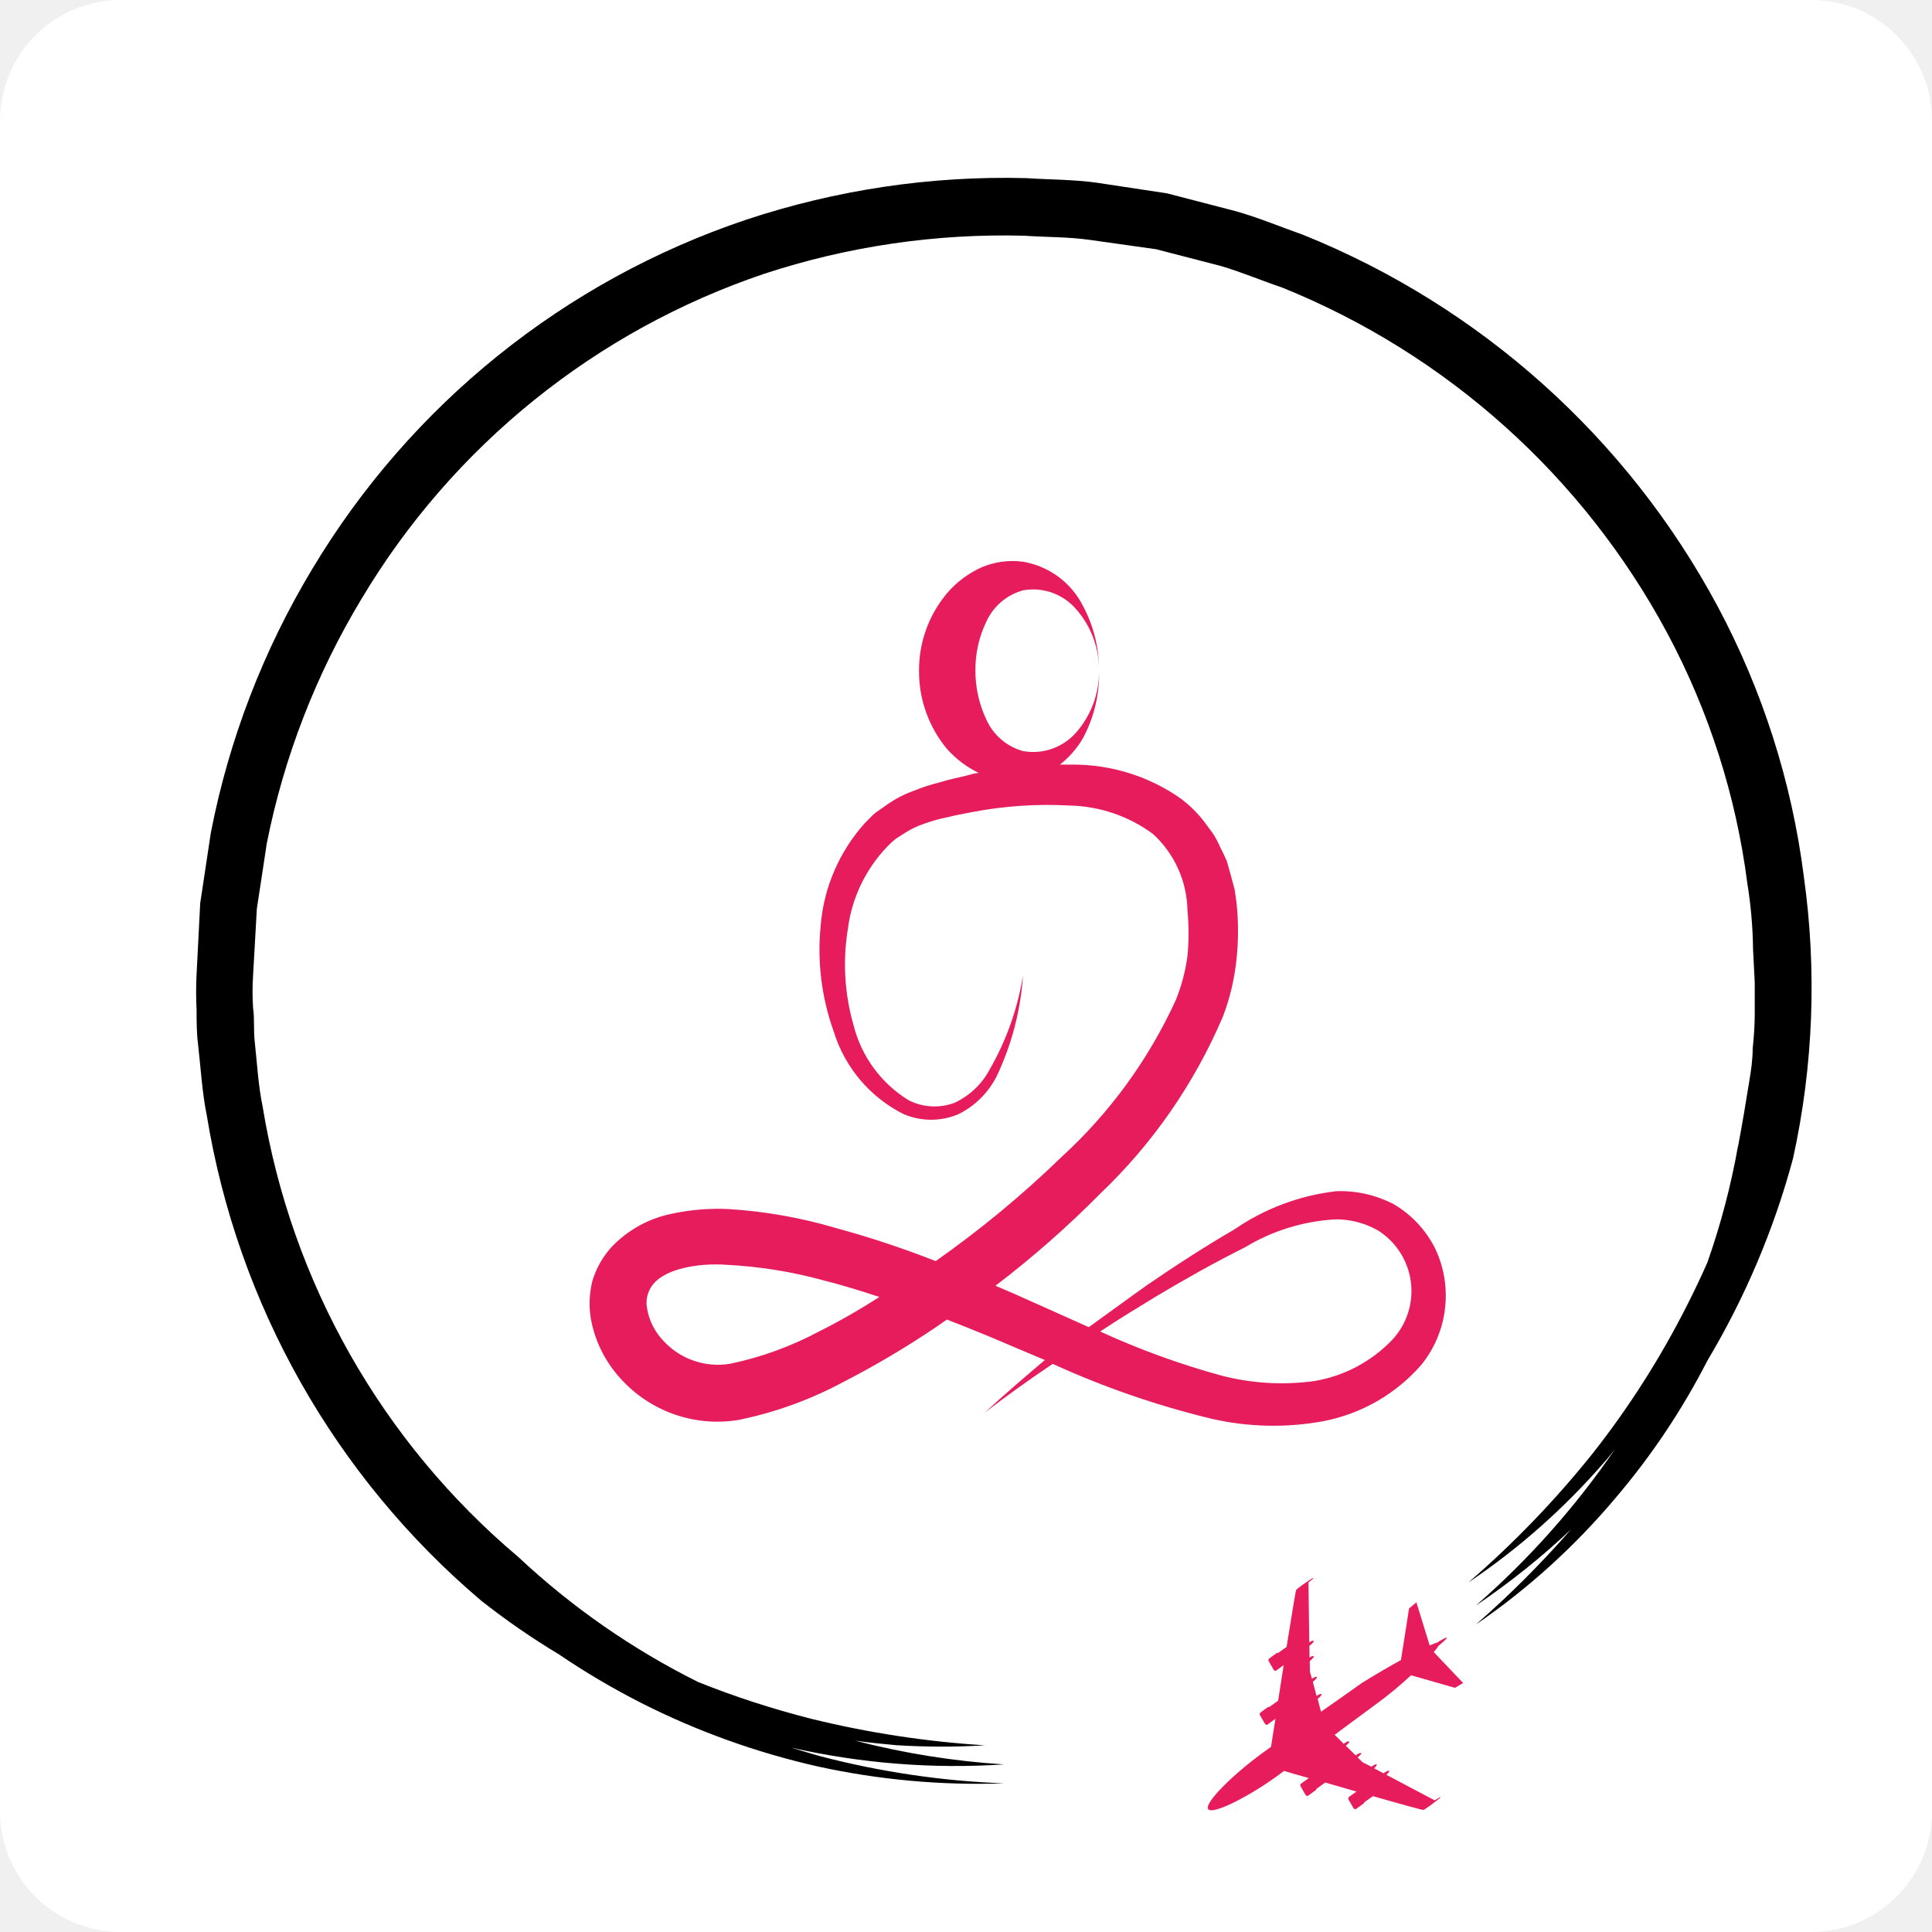
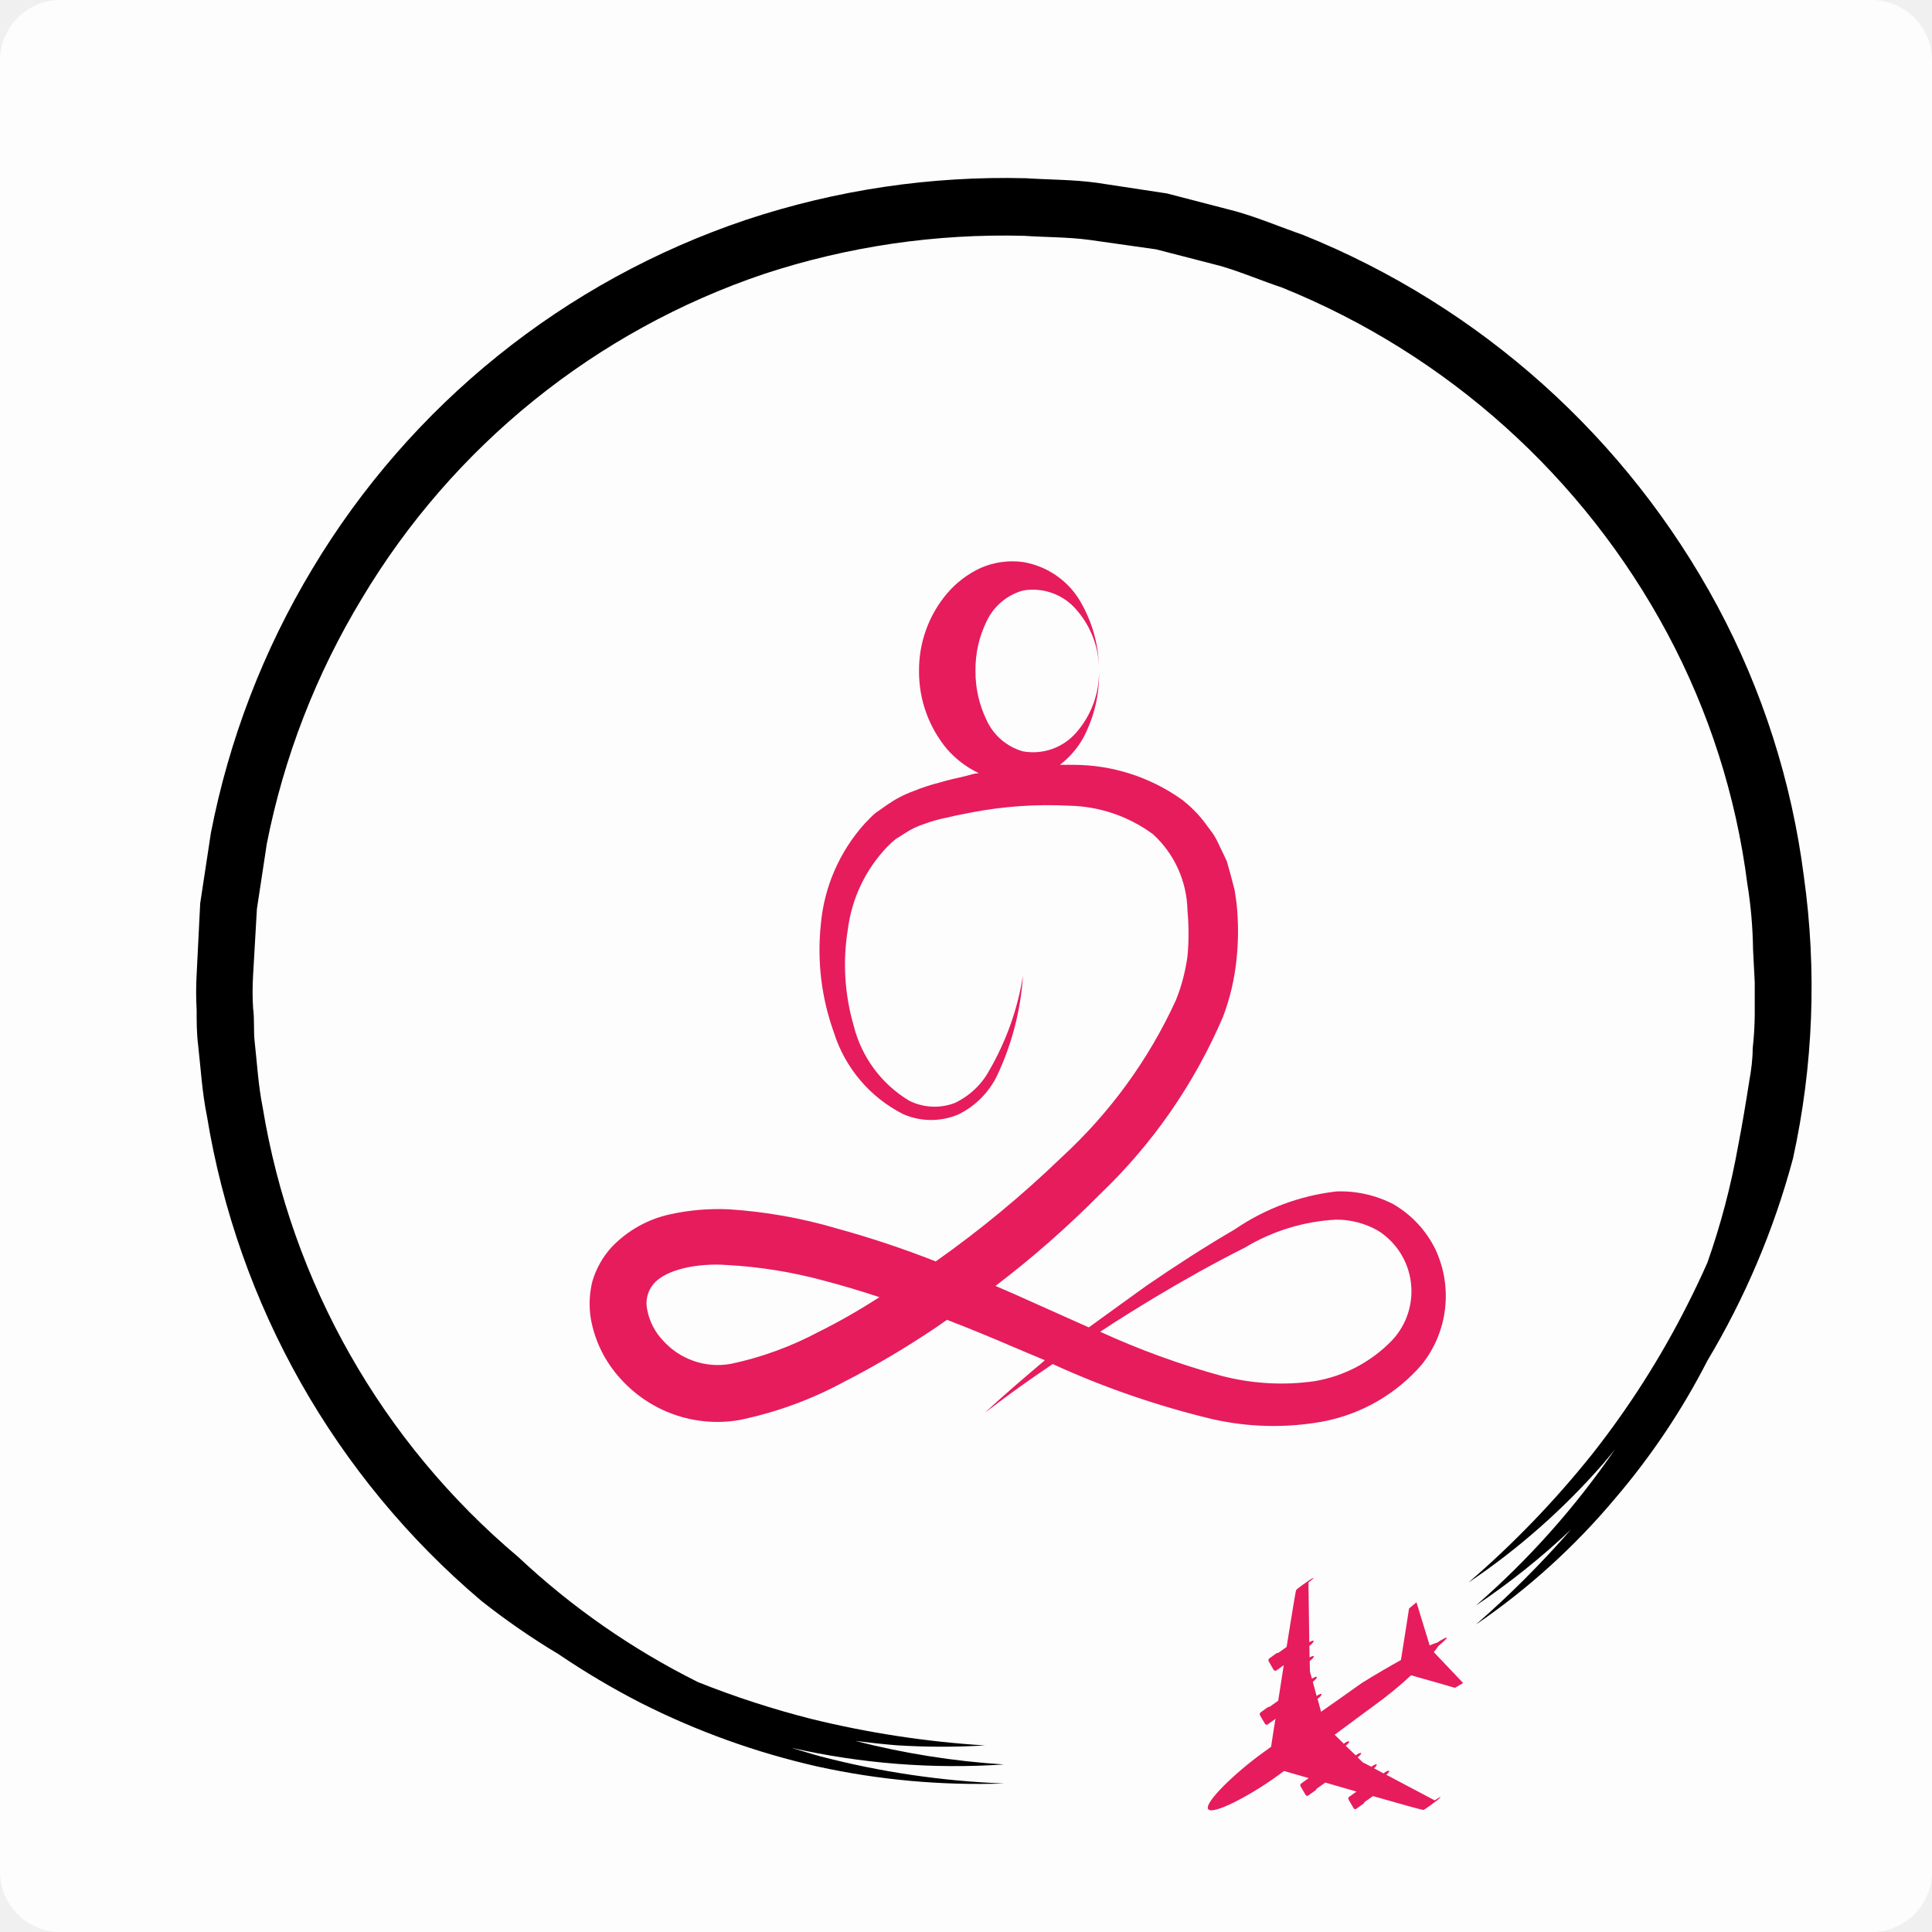
- <svg xmlns="http://www.w3.org/2000/svg" width="16" height="16" viewBox="0 0 16 16" fill="none">
-   <rect width="16" height="16" rx="1" fill="white" />
-   <path d="M14.938 7.254C14.838 6.473 14.596 5.717 14.225 5.022C13.476 3.625 12.26 2.536 10.79 1.944C10.604 1.879 10.423 1.802 10.234 1.749L9.664 1.601L9.082 1.513C8.888 1.486 8.69 1.488 8.494 1.475V1.475C7.708 1.455 6.925 1.572 6.178 1.82C4.675 2.325 3.401 3.351 2.586 4.712C2.18 5.386 1.896 6.125 1.746 6.897L1.658 7.48L1.628 8.068C1.623 8.166 1.623 8.265 1.628 8.363C1.628 8.461 1.628 8.558 1.641 8.656C1.663 8.851 1.674 9.048 1.713 9.24H1.713C1.969 10.806 2.775 12.23 3.985 13.256C4.189 13.417 4.403 13.565 4.626 13.699C4.844 13.847 5.071 13.981 5.306 14.101C5.771 14.337 6.264 14.514 6.772 14.629C7.278 14.74 7.797 14.787 8.315 14.769C7.801 14.75 7.29 14.674 6.792 14.544C6.712 14.522 6.635 14.497 6.552 14.473V14.473C7.13 14.604 7.723 14.651 8.315 14.612C7.899 14.586 7.487 14.52 7.084 14.416C7.197 14.431 7.309 14.443 7.422 14.453C7.667 14.468 7.912 14.469 8.157 14.454C7.672 14.424 7.189 14.35 6.717 14.234C6.399 14.153 6.086 14.052 5.782 13.93C5.238 13.659 4.736 13.31 4.292 12.894C3.164 11.943 2.413 10.62 2.175 9.164C2.138 8.985 2.129 8.802 2.109 8.621C2.099 8.531 2.109 8.438 2.096 8.349C2.09 8.257 2.09 8.166 2.096 8.075L2.127 7.527L2.209 6.987V6.987C2.351 6.269 2.618 5.582 2.996 4.956C3.752 3.691 4.934 2.738 6.33 2.267C7.024 2.039 7.752 1.933 8.482 1.952C8.664 1.965 8.847 1.961 9.028 1.987L9.574 2.064L10.104 2.201C10.278 2.251 10.447 2.324 10.62 2.382C11.985 2.934 13.113 3.947 13.808 5.244C14.153 5.889 14.378 6.592 14.471 7.318C14.5 7.498 14.516 7.68 14.518 7.862L14.532 8.135V8.409C14.531 8.5 14.525 8.592 14.515 8.683C14.515 8.772 14.502 8.864 14.487 8.953C14.458 9.134 14.428 9.314 14.394 9.493H14.393C14.335 9.82 14.25 10.142 14.14 10.455C14.088 10.573 14.033 10.688 13.975 10.803C13.754 11.241 13.491 11.655 13.188 12.039C12.879 12.425 12.535 12.782 12.161 13.105C12.576 12.826 12.952 12.493 13.28 12.116C13.314 12.079 13.344 12.039 13.375 12.001C13.047 12.48 12.66 12.915 12.223 13.296C12.502 13.108 12.765 12.897 13.01 12.666C12.766 12.946 12.503 13.209 12.223 13.453C12.653 13.159 13.041 12.807 13.377 12.408C13.675 12.059 13.931 11.676 14.14 11.268C14.452 10.745 14.691 10.182 14.849 9.594C15.018 8.826 15.048 8.034 14.938 7.255L14.938 7.254Z" fill="black" />
-   <path d="M11.539 9.971C11.393 9.896 11.231 9.859 11.067 9.865C10.764 9.9 10.475 10.008 10.225 10.18C9.976 10.325 9.735 10.481 9.499 10.643C9.341 10.755 9.184 10.871 9.017 10.991L8.559 10.786C8.456 10.739 8.351 10.693 8.244 10.648H8.244C8.55 10.415 8.839 10.161 9.11 9.887C9.546 9.472 9.892 8.972 10.128 8.418C10.186 8.266 10.223 8.108 10.24 7.946C10.257 7.789 10.257 7.631 10.24 7.474L10.225 7.368L10.193 7.249L10.16 7.131C10.143 7.091 10.124 7.053 10.105 7.016C10.088 6.977 10.069 6.939 10.046 6.904L9.969 6.8C9.917 6.733 9.856 6.673 9.788 6.62C9.525 6.432 9.21 6.332 8.886 6.332H8.778C8.856 6.271 8.922 6.195 8.971 6.109C9.061 5.939 9.106 5.75 9.102 5.558C9.103 5.743 9.036 5.923 8.915 6.063C8.805 6.19 8.637 6.25 8.472 6.22C8.337 6.183 8.225 6.086 8.168 5.958C8.108 5.831 8.077 5.692 8.078 5.551C8.077 5.411 8.108 5.272 8.17 5.145C8.228 5.019 8.339 4.926 8.472 4.889C8.637 4.859 8.804 4.919 8.913 5.046C9.037 5.187 9.104 5.37 9.102 5.558C9.103 5.368 9.057 5.181 8.967 5.015C8.869 4.822 8.685 4.688 8.472 4.652C8.353 4.636 8.232 4.653 8.123 4.701C8.015 4.751 7.919 4.823 7.842 4.914C7.691 5.094 7.609 5.322 7.611 5.558C7.61 5.793 7.692 6.021 7.842 6.202C7.916 6.285 8.006 6.353 8.107 6.402C8.071 6.402 8.033 6.416 7.997 6.425C7.924 6.442 7.852 6.457 7.783 6.479C7.708 6.497 7.636 6.521 7.565 6.55C7.489 6.577 7.416 6.615 7.35 6.661L7.249 6.732C7.217 6.757 7.192 6.789 7.162 6.817H7.162C6.952 7.051 6.823 7.347 6.797 7.661C6.766 7.961 6.804 8.264 6.906 8.547C6.998 8.842 7.206 9.087 7.482 9.226C7.628 9.289 7.794 9.289 7.94 9.226C8.076 9.158 8.187 9.047 8.255 8.911C8.379 8.649 8.453 8.366 8.472 8.077C8.428 8.354 8.333 8.621 8.192 8.864C8.128 8.982 8.027 9.076 7.905 9.133C7.782 9.179 7.645 9.172 7.527 9.113C7.299 8.974 7.134 8.75 7.069 8.491C6.994 8.231 6.978 7.958 7.022 7.691C7.055 7.434 7.171 7.194 7.351 7.008C7.372 6.986 7.395 6.965 7.419 6.946L7.496 6.897C7.545 6.865 7.598 6.84 7.653 6.822C7.716 6.799 7.78 6.781 7.846 6.768C7.912 6.751 7.979 6.74 8.047 6.726V6.726C8.313 6.675 8.584 6.656 8.855 6.671C9.105 6.676 9.348 6.758 9.549 6.907C9.726 7.069 9.829 7.297 9.834 7.537C9.846 7.664 9.846 7.792 9.834 7.919C9.817 8.043 9.785 8.165 9.738 8.281C9.513 8.773 9.192 9.215 8.793 9.58C8.468 9.895 8.119 10.184 7.749 10.444C7.48 10.338 7.205 10.247 6.926 10.171C6.636 10.085 6.338 10.032 6.036 10.013C5.874 10.005 5.711 10.019 5.552 10.054C5.365 10.094 5.195 10.19 5.064 10.328C4.991 10.409 4.937 10.504 4.906 10.608C4.881 10.708 4.876 10.812 4.892 10.914C4.924 11.1 5.009 11.273 5.136 11.413C5.382 11.689 5.753 11.82 6.118 11.759C6.421 11.697 6.713 11.591 6.986 11.444C7.251 11.308 7.507 11.156 7.754 10.989L7.842 10.928C8.025 10.999 8.209 11.074 8.392 11.153L8.653 11.263C8.483 11.408 8.315 11.55 8.157 11.698C8.34 11.557 8.527 11.423 8.718 11.295C9.141 11.488 9.583 11.641 10.036 11.75C10.338 11.819 10.652 11.826 10.958 11.77C11.276 11.709 11.564 11.543 11.775 11.298C11.881 11.165 11.948 11.004 11.967 10.835C11.987 10.666 11.959 10.495 11.886 10.341C11.809 10.186 11.688 10.057 11.539 9.971ZM6.784 11.026C6.554 11.149 6.308 11.239 6.052 11.293C5.844 11.33 5.632 11.257 5.49 11.1C5.423 11.028 5.377 10.939 5.36 10.843C5.343 10.768 5.363 10.691 5.412 10.632C5.511 10.512 5.772 10.456 6.024 10.475C6.29 10.489 6.554 10.531 6.811 10.601C6.969 10.641 7.126 10.689 7.283 10.741C7.129 10.84 6.959 10.939 6.784 11.026ZM11.53 11.096C11.357 11.276 11.132 11.396 10.886 11.437C10.627 11.473 10.364 11.457 10.111 11.391C9.769 11.297 9.434 11.175 9.111 11.027C9.26 10.928 9.417 10.832 9.565 10.742C9.809 10.596 10.056 10.457 10.308 10.331H10.308C10.537 10.192 10.797 10.112 11.065 10.098C11.187 10.098 11.306 10.13 11.412 10.19C11.561 10.284 11.661 10.44 11.684 10.615C11.707 10.791 11.65 10.967 11.53 11.096Z" fill="#E61C5D" />
-   <path d="M10.459 14.515C10.229 14.681 9.973 14.927 10.005 14.981C10.037 15.035 10.343 14.878 10.573 14.711C10.594 14.695 10.614 14.681 10.634 14.666C10.67 14.677 10.745 14.699 10.842 14.726C10.841 14.726 10.838 14.726 10.838 14.726L10.775 14.771C10.768 14.776 10.766 14.789 10.773 14.797L10.811 14.863C10.816 14.873 10.826 14.876 10.835 14.87L10.897 14.825C10.897 14.825 10.902 14.819 10.903 14.814L10.975 14.762C11.057 14.786 11.146 14.812 11.234 14.837L11.173 14.88C11.165 14.886 11.164 14.899 11.17 14.907L11.208 14.973C11.214 14.983 11.224 14.986 11.232 14.98L11.294 14.935C11.294 14.935 11.299 14.929 11.301 14.924L11.37 14.875C11.594 14.939 11.781 14.991 11.788 14.989C11.804 14.985 11.893 14.916 11.893 14.916C11.915 14.9 11.93 14.886 11.93 14.883C11.928 14.88 11.903 14.896 11.882 14.91L11.481 14.698C11.497 14.684 11.507 14.671 11.505 14.666C11.501 14.66 11.481 14.669 11.46 14.684L11.458 14.686L11.379 14.644C11.394 14.632 11.404 14.618 11.401 14.613C11.398 14.607 11.378 14.616 11.357 14.631L11.285 14.595L11.243 14.554C11.262 14.539 11.275 14.524 11.273 14.519C11.269 14.513 11.249 14.521 11.228 14.537L11.227 14.537L11.145 14.457C11.163 14.443 11.177 14.428 11.173 14.423C11.169 14.416 11.149 14.425 11.128 14.441L11.053 14.367C11.206 14.254 11.266 14.208 11.38 14.125C11.495 14.042 11.6 13.954 11.686 13.874C11.808 13.908 12.049 13.978 12.049 13.978L12.117 13.938L11.874 13.682C11.891 13.661 11.904 13.645 11.912 13.631C11.957 13.594 11.984 13.568 11.982 13.563C11.979 13.558 11.948 13.574 11.9 13.604C11.886 13.607 11.866 13.616 11.84 13.627L11.73 13.27L11.669 13.321C11.669 13.321 11.624 13.614 11.602 13.748C11.505 13.801 11.394 13.866 11.278 13.938C11.136 14.04 11.072 14.083 10.94 14.176L10.912 14.069C10.934 14.053 10.948 14.036 10.944 14.03C10.942 14.025 10.924 14.031 10.903 14.045L10.872 13.927L10.873 13.927C10.895 13.911 10.909 13.893 10.906 13.888C10.903 13.883 10.884 13.889 10.865 13.903L10.848 13.844L10.847 13.756C10.868 13.74 10.883 13.723 10.879 13.716C10.877 13.711 10.862 13.716 10.845 13.727L10.844 13.629L10.846 13.629C10.868 13.613 10.882 13.595 10.879 13.589C10.876 13.584 10.86 13.589 10.843 13.601L10.836 13.105C10.856 13.09 10.879 13.071 10.878 13.069C10.876 13.066 10.858 13.076 10.836 13.091C10.836 13.091 10.743 13.154 10.734 13.168C10.73 13.174 10.696 13.386 10.655 13.639L10.585 13.689C10.585 13.689 10.577 13.688 10.573 13.69L10.511 13.735C10.503 13.74 10.502 13.753 10.509 13.761L10.547 13.827C10.552 13.837 10.562 13.84 10.57 13.834L10.631 13.79C10.616 13.89 10.6 13.99 10.585 14.084L10.513 14.136C10.513 14.136 10.505 14.135 10.501 14.137L10.439 14.182C10.431 14.187 10.43 14.2 10.437 14.209L10.475 14.274C10.48 14.284 10.49 14.287 10.498 14.281L10.56 14.236C10.56 14.236 10.561 14.234 10.563 14.232C10.546 14.34 10.533 14.425 10.526 14.467C10.507 14.481 10.486 14.496 10.464 14.511L10.459 14.515Z" fill="#E61C5D" />
+ <svg xmlns="http://www.w3.org/2000/svg" width="32" height="32" viewBox="0 0 32 32" fill="none">
+   <rect width="32" height="32" rx="1" fill="#FDFDFD" />
+   <path d="M29.877 14.511C29.676 12.948 29.193 11.435 28.45 10.046C26.951 7.253 24.52 5.074 21.58 3.89C21.208 3.761 20.846 3.607 20.468 3.5L19.328 3.204L18.163 3.027C17.776 2.974 17.379 2.977 16.989 2.952V2.952C15.417 2.912 13.85 3.145 12.357 3.641C9.349 4.652 6.801 6.703 5.171 9.426C4.361 10.773 3.793 12.252 3.493 13.796L3.316 14.961L3.257 16.139C3.246 16.335 3.246 16.532 3.257 16.728C3.257 16.923 3.257 17.118 3.282 17.313C3.326 17.704 3.348 18.097 3.427 18.482H3.427C3.938 21.614 5.549 24.462 7.971 26.514C8.378 26.836 8.806 27.132 9.252 27.399C9.689 27.695 10.143 27.965 10.612 28.205C11.543 28.676 12.527 29.03 13.544 29.26C14.557 29.482 15.594 29.576 16.63 29.54C15.601 29.501 14.58 29.35 13.585 29.09C13.424 29.046 13.27 28.996 13.103 28.948V28.948C14.259 29.211 15.447 29.304 16.63 29.225C15.798 29.173 14.974 29.042 14.167 28.835C14.394 28.863 14.617 28.888 14.844 28.907C15.334 28.938 15.825 28.939 16.315 28.91C15.343 28.85 14.379 28.702 13.434 28.47C12.797 28.308 12.173 28.105 11.563 27.862C10.475 27.32 9.471 26.622 8.585 25.79C6.328 23.889 4.825 21.243 4.349 18.331C4.277 17.972 4.258 17.607 4.217 17.244C4.198 17.065 4.217 16.879 4.192 16.7C4.181 16.517 4.181 16.334 4.192 16.152L4.255 15.056L4.419 13.976V13.976C4.702 12.54 5.235 11.166 5.993 9.914C7.504 7.384 9.867 5.477 12.659 4.536C14.047 4.08 15.504 3.867 16.964 3.906C17.329 3.931 17.694 3.925 18.056 3.975L19.149 4.13L20.207 4.403C20.557 4.504 20.893 4.649 21.24 4.765C23.969 5.87 26.225 7.895 27.616 10.49C28.306 11.78 28.756 13.186 28.941 14.637C29 14.998 29.031 15.362 29.036 15.727L29.064 16.271V16.819C29.062 17.002 29.05 17.185 29.03 17.367C29.03 17.547 29.005 17.729 28.973 17.909C28.916 18.271 28.857 18.63 28.787 18.989H28.787C28.67 19.643 28.501 20.286 28.28 20.913C28.176 21.149 28.066 21.379 27.95 21.608C27.509 22.483 26.981 23.311 26.375 24.081C25.758 24.853 25.071 25.567 24.322 26.212C25.152 25.654 25.904 24.989 26.561 24.235C26.627 24.159 26.687 24.08 26.75 24.005C26.094 24.962 25.32 25.831 24.445 26.593C25.004 26.218 25.53 25.797 26.02 25.334C25.531 25.894 25.005 26.42 24.445 26.908C25.306 26.32 26.083 25.617 26.753 24.817C27.349 24.119 27.862 23.354 28.28 22.537C28.905 21.492 29.382 20.366 29.697 19.19C30.035 17.654 30.096 16.069 29.877 14.511L29.877 14.511Z" fill="black" />
+   <path d="M23.078 19.945C22.787 19.795 22.461 19.722 22.134 19.734C21.529 19.804 20.951 20.02 20.449 20.364C19.951 20.654 19.47 20.966 18.997 21.29C18.682 21.514 18.367 21.747 18.034 21.986L17.117 21.576C16.913 21.482 16.702 21.391 16.488 21.299H16.488C17.1 20.834 17.679 20.325 18.22 19.779C19.091 18.948 19.784 17.948 20.257 16.841C20.372 16.537 20.447 16.219 20.48 15.896C20.514 15.582 20.514 15.265 20.48 14.951L20.449 14.741L20.386 14.501L20.32 14.265C20.285 14.187 20.247 14.111 20.21 14.035C20.177 13.957 20.138 13.883 20.093 13.812L19.939 13.604C19.834 13.47 19.712 13.349 19.577 13.245C19.05 12.869 18.419 12.667 17.773 12.668H17.555C17.713 12.547 17.845 12.395 17.942 12.222C18.122 11.882 18.212 11.503 18.204 11.119C18.206 11.491 18.073 11.85 17.829 12.13C17.611 12.384 17.274 12.504 16.944 12.445C16.674 12.369 16.451 12.176 16.337 11.919C16.215 11.666 16.154 11.388 16.157 11.107C16.154 10.825 16.216 10.547 16.34 10.294C16.456 10.043 16.677 9.855 16.944 9.781C17.273 9.723 17.608 9.843 17.826 10.096C18.075 10.378 18.209 10.743 18.204 11.119C18.206 10.74 18.113 10.367 17.933 10.033C17.737 9.648 17.37 9.38 16.944 9.309C16.707 9.277 16.465 9.31 16.245 9.406C16.03 9.505 15.838 9.65 15.685 9.831C15.381 10.191 15.217 10.648 15.222 11.119C15.22 11.59 15.384 12.045 15.685 12.407C15.832 12.575 16.012 12.711 16.214 12.807C16.141 12.807 16.066 12.835 15.993 12.854C15.849 12.889 15.704 12.917 15.565 12.961C15.417 12.998 15.272 13.045 15.131 13.103C14.978 13.158 14.833 13.234 14.699 13.327L14.498 13.468C14.435 13.518 14.384 13.582 14.325 13.638H14.325C13.903 14.106 13.646 14.699 13.594 15.326C13.533 15.926 13.607 16.531 13.811 17.099C13.996 17.688 14.412 18.178 14.964 18.456C15.256 18.582 15.588 18.582 15.88 18.456C16.153 18.32 16.374 18.099 16.51 17.826C16.759 17.302 16.906 16.736 16.944 16.157C16.856 16.712 16.666 17.246 16.384 17.732C16.255 17.968 16.054 18.156 15.811 18.27C15.564 18.363 15.29 18.348 15.055 18.229C14.597 17.952 14.268 17.505 14.139 16.986C13.988 16.466 13.956 15.919 14.044 15.386C14.111 14.871 14.342 14.392 14.702 14.019C14.744 13.975 14.79 13.934 14.838 13.896L14.992 13.799C15.089 13.734 15.195 13.683 15.307 13.648C15.432 13.601 15.56 13.565 15.691 13.541C15.823 13.506 15.959 13.484 16.094 13.456V13.456C16.626 13.354 17.169 13.317 17.709 13.345C18.21 13.355 18.695 13.52 19.098 13.818C19.452 14.142 19.658 14.597 19.668 15.077C19.692 15.332 19.692 15.588 19.668 15.842C19.634 16.091 19.57 16.334 19.476 16.567C19.026 17.55 18.384 18.433 17.587 19.165C16.936 19.794 16.238 20.372 15.499 20.893C14.96 20.681 14.411 20.498 13.852 20.345C13.273 20.174 12.676 20.069 12.073 20.03C11.748 20.015 11.421 20.042 11.103 20.112C10.73 20.192 10.39 20.383 10.127 20.66C9.981 20.821 9.874 21.013 9.812 21.221C9.762 21.42 9.753 21.628 9.784 21.831C9.848 22.204 10.017 22.55 10.272 22.829C10.765 23.383 11.506 23.644 12.237 23.522C12.843 23.398 13.427 23.186 13.972 22.892C14.502 22.62 15.015 22.316 15.509 21.983L15.685 21.86C16.05 22.001 16.418 22.152 16.784 22.31L17.306 22.53C16.966 22.82 16.629 23.103 16.314 23.399C16.68 23.118 17.053 22.849 17.436 22.593C18.283 22.981 19.166 23.285 20.071 23.503C20.677 23.642 21.305 23.656 21.916 23.544C22.552 23.422 23.128 23.09 23.55 22.6C23.763 22.333 23.896 22.013 23.935 21.674C23.974 21.336 23.917 20.993 23.771 20.685C23.618 20.376 23.377 20.119 23.078 19.945ZM13.569 22.055C13.108 22.301 12.616 22.482 12.105 22.59C11.688 22.665 11.263 22.518 10.981 22.203C10.846 22.061 10.755 21.883 10.719 21.69C10.687 21.541 10.725 21.385 10.823 21.268C11.022 21.029 11.544 20.915 12.048 20.953C12.58 20.982 13.108 21.067 13.623 21.205C13.937 21.287 14.252 21.381 14.567 21.485C14.258 21.684 13.918 21.882 13.569 22.055ZM23.06 22.197C22.715 22.556 22.263 22.795 21.772 22.877C21.255 22.95 20.728 22.919 20.223 22.786C19.537 22.598 18.869 22.354 18.223 22.058C18.519 21.86 18.834 21.668 19.13 21.488C19.618 21.196 20.112 20.919 20.616 20.666H20.616C21.075 20.389 21.595 20.229 22.131 20.201C22.374 20.2 22.612 20.263 22.824 20.383C23.123 20.572 23.323 20.884 23.368 21.234C23.414 21.585 23.301 21.938 23.06 22.197Z" fill="#E61C5D" />
+   <path d="M20.917 29.031C20.458 29.362 19.946 29.855 20.01 29.963C20.073 30.071 20.686 29.755 21.146 29.422C21.187 29.391 21.229 29.362 21.268 29.333C21.34 29.354 21.491 29.398 21.683 29.453C21.681 29.453 21.677 29.452 21.675 29.452L21.551 29.541C21.535 29.551 21.532 29.577 21.546 29.595L21.622 29.725C21.633 29.745 21.653 29.752 21.669 29.739L21.793 29.651C21.793 29.651 21.803 29.637 21.806 29.628L21.951 29.525C22.114 29.572 22.292 29.623 22.468 29.674L22.346 29.761C22.33 29.771 22.328 29.797 22.341 29.815L22.417 29.945C22.427 29.965 22.448 29.972 22.464 29.96L22.588 29.871C22.588 29.871 22.598 29.858 22.601 29.848L22.741 29.749C23.188 29.877 23.563 29.982 23.576 29.978C23.608 29.97 23.786 29.832 23.786 29.832C23.83 29.801 23.861 29.771 23.859 29.766C23.855 29.761 23.805 29.791 23.764 29.82L22.962 29.396C22.995 29.369 23.014 29.343 23.009 29.333C23.002 29.32 22.962 29.337 22.92 29.369L22.916 29.373L22.758 29.288C22.788 29.263 22.808 29.237 22.803 29.227C22.796 29.214 22.755 29.232 22.714 29.263L22.57 29.189L22.487 29.107C22.524 29.078 22.55 29.048 22.545 29.038C22.538 29.025 22.498 29.042 22.456 29.074L22.454 29.073L22.289 28.915C22.326 28.886 22.353 28.855 22.346 28.845C22.338 28.833 22.298 28.85 22.257 28.881L22.106 28.733C22.412 28.507 22.532 28.416 22.759 28.25C22.989 28.084 23.201 27.908 23.372 27.748C23.617 27.815 24.098 27.956 24.098 27.956L24.234 27.876L23.748 27.364C23.782 27.322 23.808 27.29 23.824 27.263C23.915 27.187 23.969 27.136 23.963 27.126C23.958 27.116 23.895 27.147 23.8 27.209C23.771 27.215 23.731 27.232 23.68 27.253L23.461 26.539L23.338 26.642C23.338 26.642 23.248 27.228 23.204 27.495C23.01 27.603 22.789 27.731 22.557 27.875C22.272 28.08 22.144 28.166 21.881 28.352L21.823 28.138C21.867 28.105 21.896 28.073 21.889 28.06C21.883 28.05 21.848 28.063 21.807 28.09L21.744 27.854L21.746 27.854C21.79 27.821 21.819 27.786 21.811 27.776C21.806 27.766 21.768 27.779 21.73 27.805L21.697 27.689L21.693 27.511C21.737 27.48 21.766 27.446 21.759 27.433C21.753 27.423 21.725 27.432 21.691 27.454L21.687 27.258L21.691 27.259C21.735 27.225 21.764 27.191 21.757 27.178C21.752 27.168 21.721 27.179 21.686 27.201L21.672 26.211C21.712 26.18 21.758 26.142 21.756 26.137C21.753 26.132 21.716 26.152 21.673 26.183C21.673 26.183 21.486 26.308 21.468 26.337C21.46 26.348 21.392 26.773 21.31 27.279L21.171 27.378C21.171 27.378 21.154 27.376 21.147 27.38L21.023 27.469C21.007 27.479 21.004 27.505 21.017 27.523L21.093 27.654C21.104 27.673 21.125 27.68 21.141 27.668L21.263 27.581C21.232 27.781 21.201 27.981 21.171 28.169L21.026 28.272C21.026 28.272 21.01 28.27 21.003 28.274L20.879 28.363C20.863 28.374 20.86 28.399 20.873 28.417L20.95 28.548C20.96 28.568 20.981 28.574 20.997 28.562L21.121 28.473C21.121 28.473 21.121 28.468 21.126 28.464C21.091 28.68 21.066 28.85 21.053 28.933C21.014 28.962 20.973 28.991 20.929 29.022L20.917 29.031Z" fill="#E61C5D" />
</svg>
